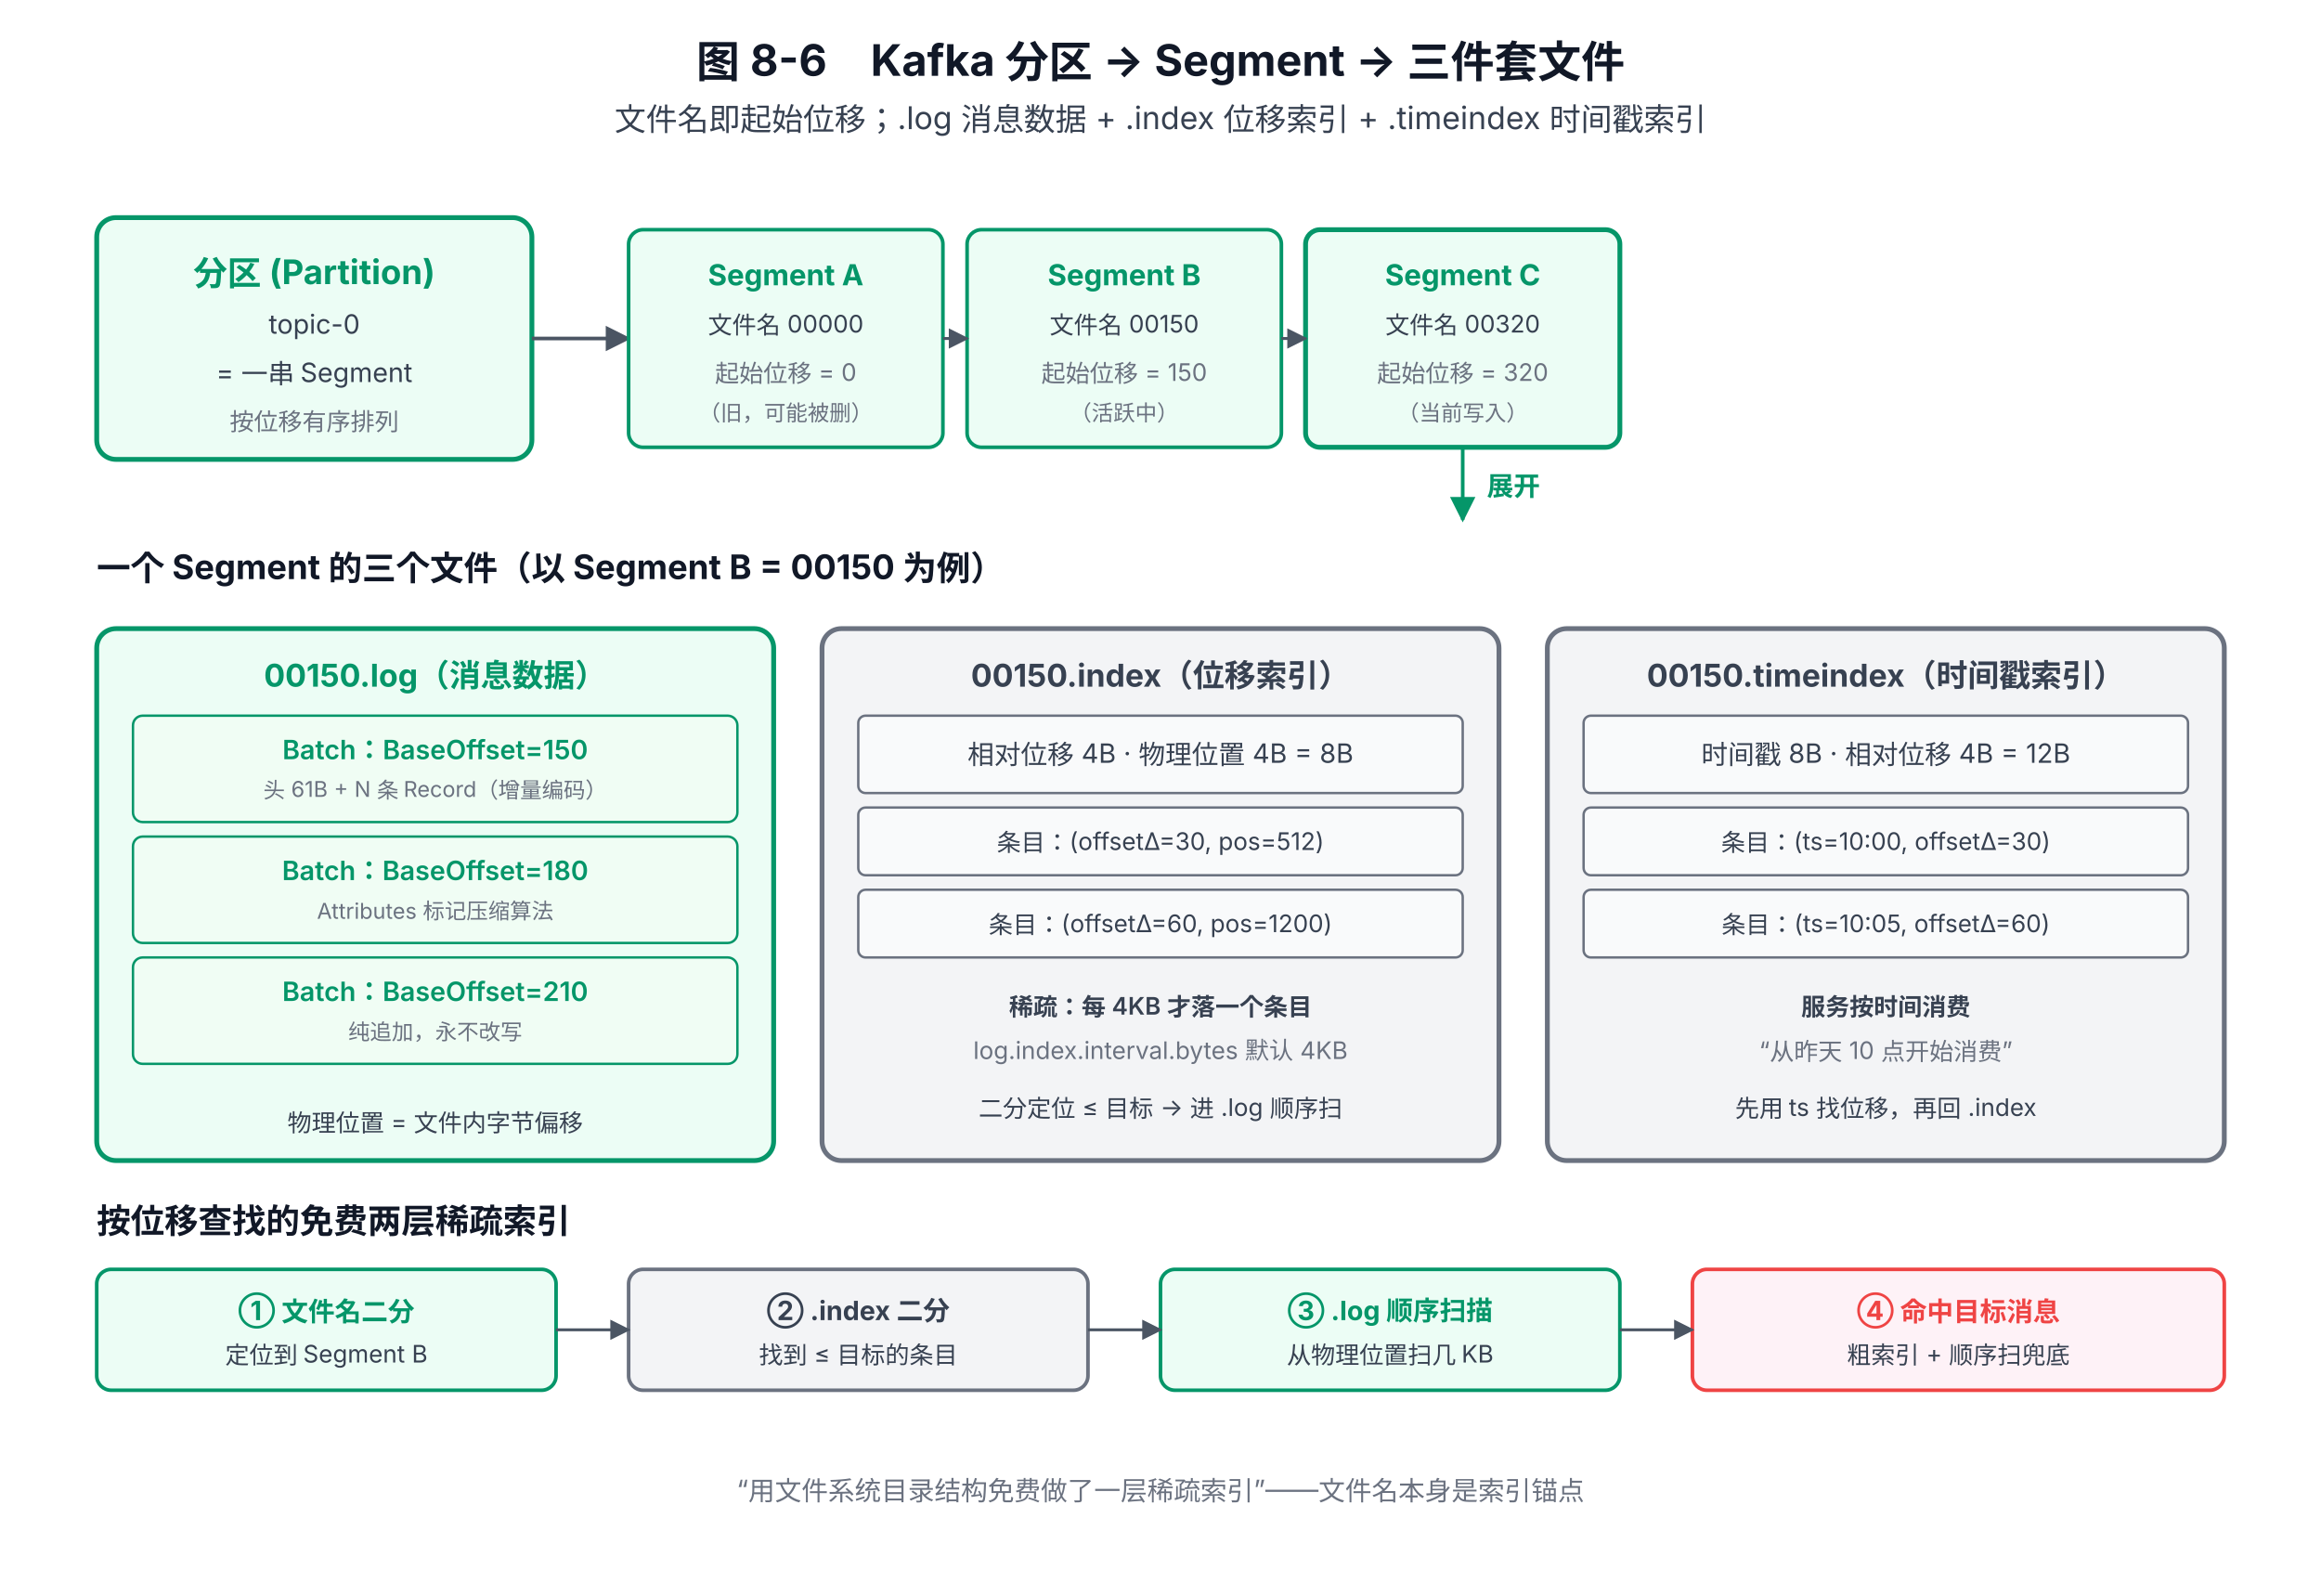
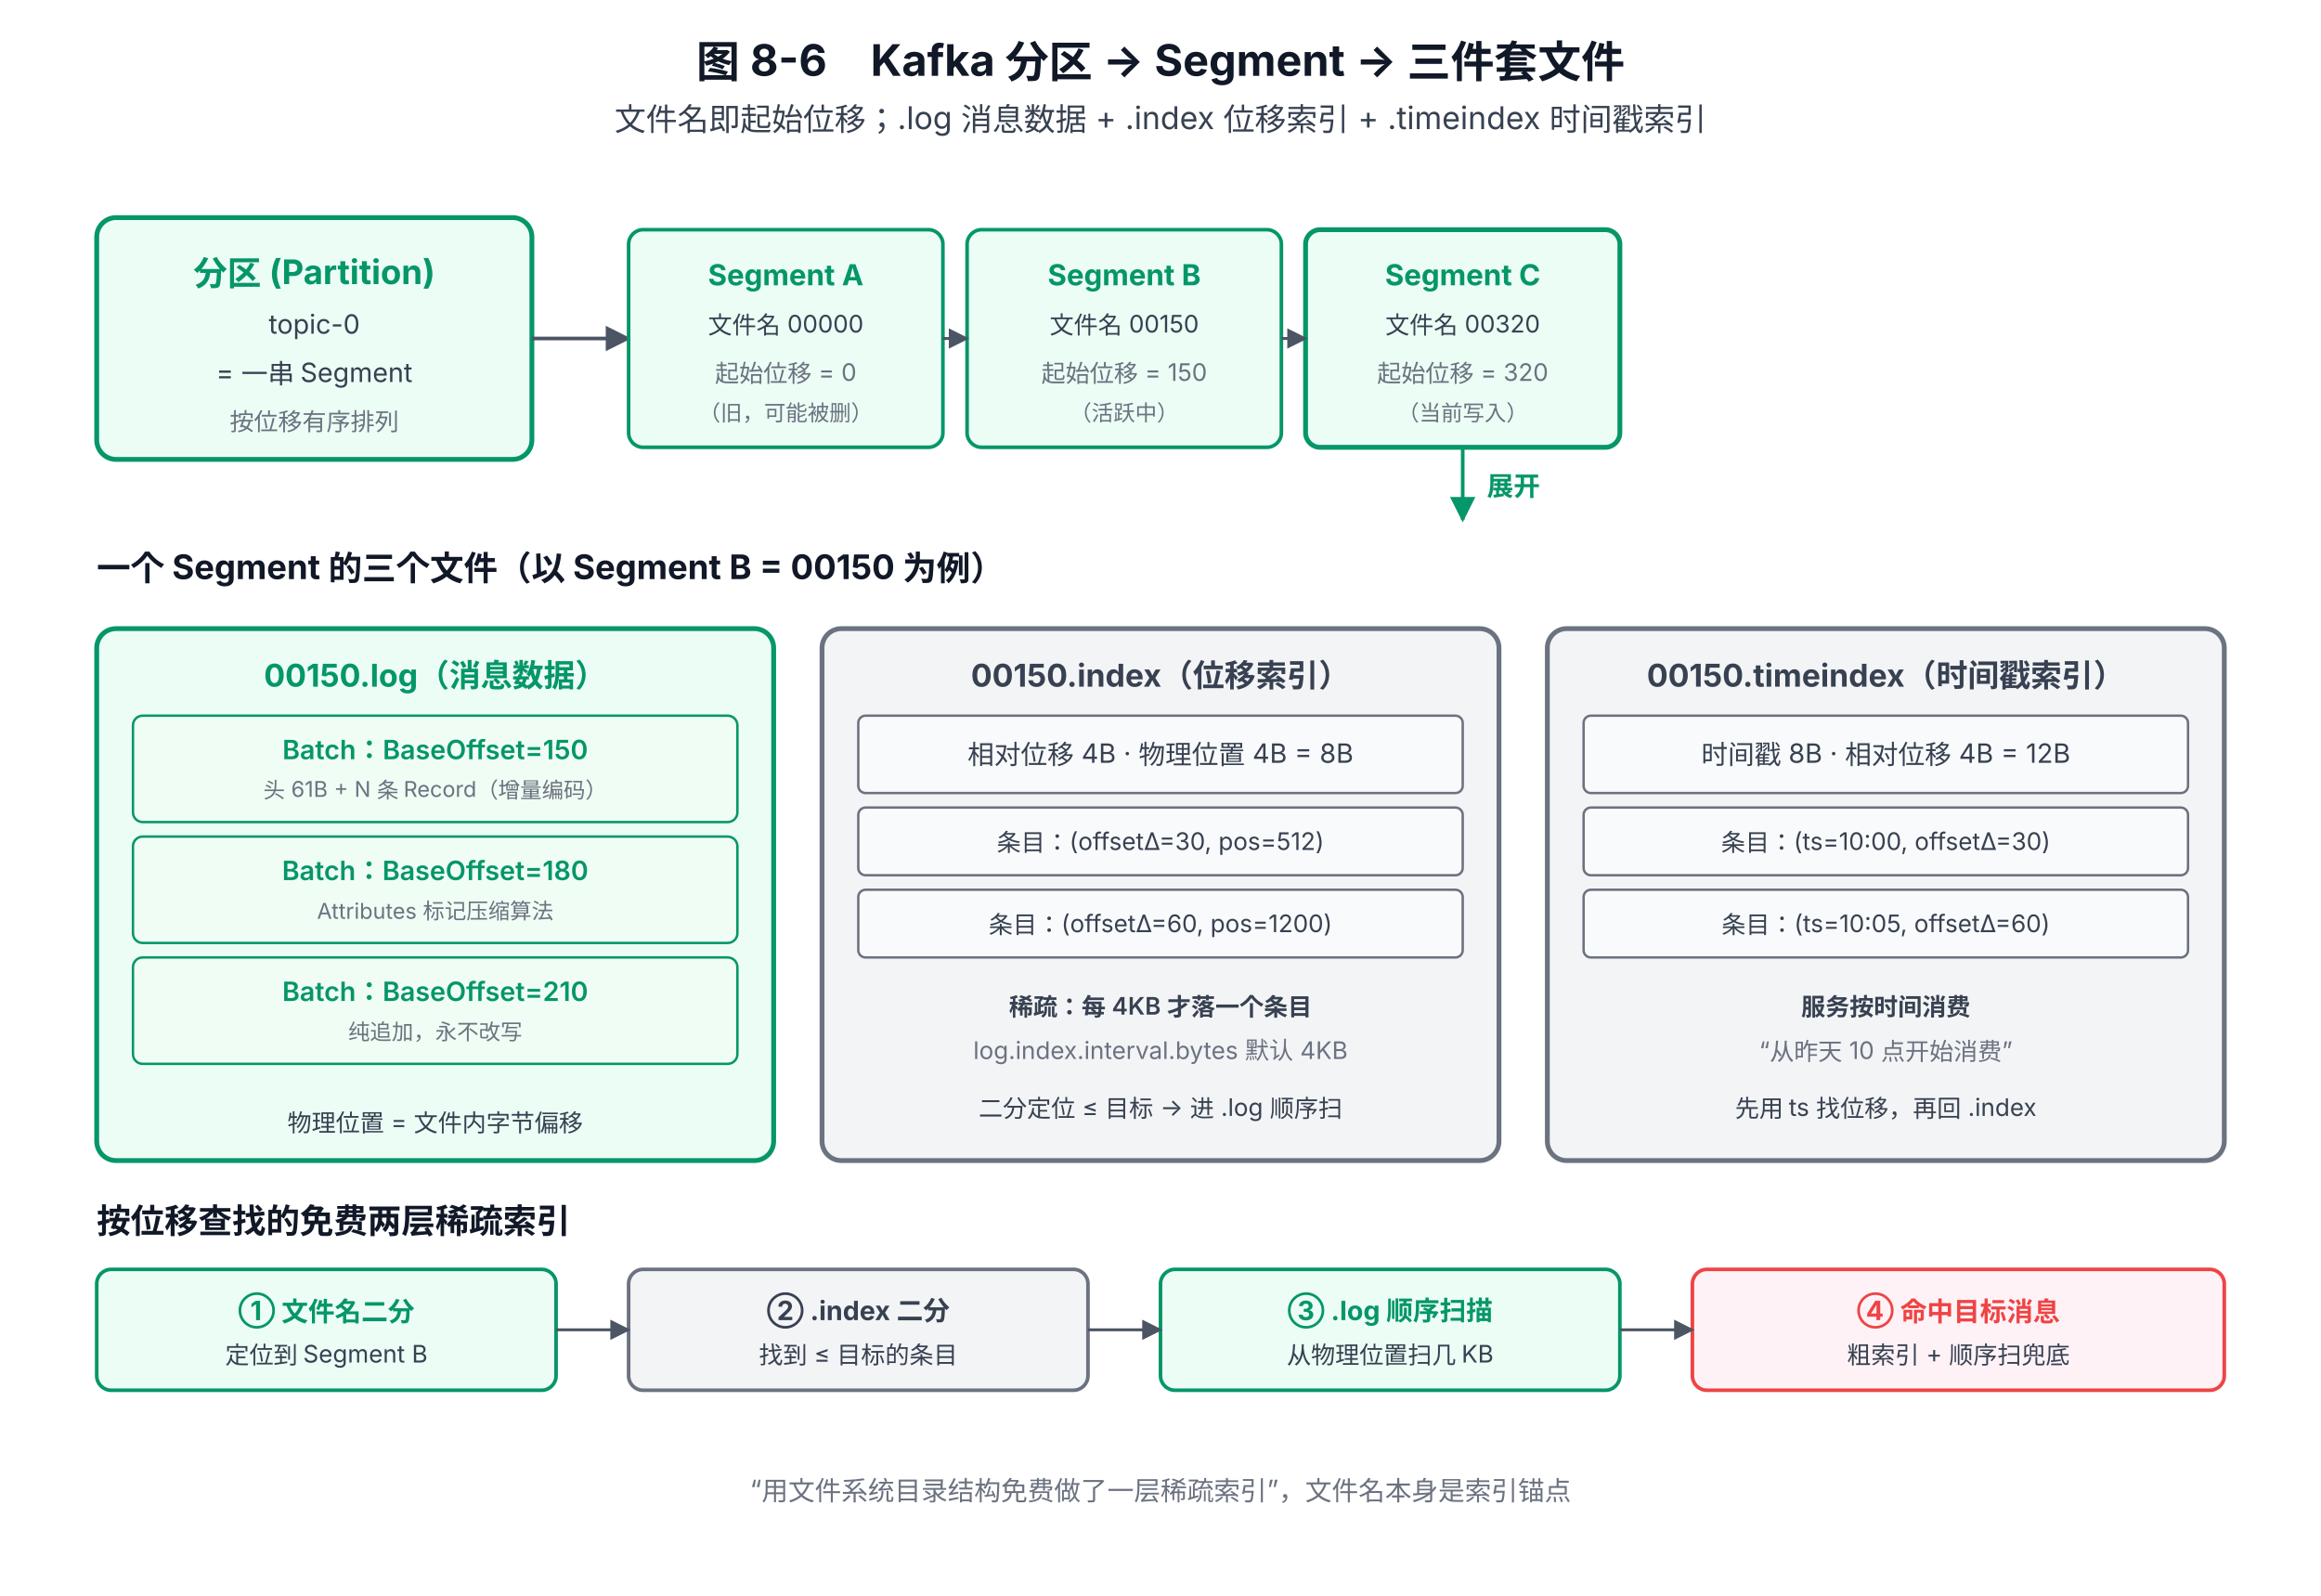
<svg xmlns="http://www.w3.org/2000/svg" viewBox="0 0 960 660" font-family="system-ui, -apple-system, 'PingFang SC', 'Microsoft YaHei', sans-serif">
  <defs>
    <marker id="arrow" viewBox="0 0 10 10" refX="9" refY="5" markerWidth="7" markerHeight="7" orient="auto-start-reverse">
      <path d="M0,0 L10,5 L0,10 z" fill="#4B5563" />
    </marker>
    <marker id="arrowG" viewBox="0 0 10 10" refX="9" refY="5" markerWidth="7" markerHeight="7" orient="auto-start-reverse">
      <path d="M0,0 L10,5 L0,10 z" fill="#059669" />
    </marker>
  </defs>
  <text x="480" y="32" text-anchor="middle" font-size="18" font-weight="700" fill="#111827">图 8-6　Kafka 分区 → Segment → 三件套文件</text>
  <text x="480" y="54" text-anchor="middle" font-size="13" fill="#374151">文件名即起始位移；.log 消息数据 + .index 位移索引 + .timeindex 时间戳索引</text>
  <rect x="40" y="90" width="180" height="100" rx="8" fill="#ECFDF5" stroke="#059669" stroke-width="2" />
  <text x="130" y="118" text-anchor="middle" font-size="14" font-weight="700" fill="#059669">分区 (Partition)</text>
  <text x="130" y="138" text-anchor="middle" font-size="11" fill="#374151">topic-0</text>
  <text x="130" y="158" text-anchor="middle" font-size="11" fill="#374151">= 一串 Segment</text>
  <text x="130" y="178" text-anchor="middle" font-size="10" fill="#6B7280">按位移有序排列</text>
  <line x1="220" y1="140" x2="260" y2="140" stroke="#4B5563" stroke-width="1.5" marker-end="url(#arrow)" />
  <rect x="260" y="95" width="130" height="90" rx="6" fill="#ECFDF5" stroke="#059669" stroke-width="1.5" />
  <text x="325" y="118" text-anchor="middle" font-size="12" font-weight="700" fill="#059669">Segment A</text>
  <text x="325" y="138" text-anchor="middle" font-size="10" fill="#374151">文件名 00000</text>
  <text x="325" y="158" text-anchor="middle" font-size="10" fill="#6B7280">起始位移 = 0</text>
  <text x="325" y="174" text-anchor="middle" font-size="9" fill="#6B7280">（旧，可能被删）</text>
  <rect x="400" y="95" width="130" height="90" rx="6" fill="#ECFDF5" stroke="#059669" stroke-width="1.5" />
  <text x="465" y="118" text-anchor="middle" font-size="12" font-weight="700" fill="#059669">Segment B</text>
  <text x="465" y="138" text-anchor="middle" font-size="10" fill="#374151">文件名 00150</text>
  <text x="465" y="158" text-anchor="middle" font-size="10" fill="#6B7280">起始位移 = 150</text>
  <text x="465" y="174" text-anchor="middle" font-size="9" fill="#6B7280">（活跃中）</text>
  <rect x="540" y="95" width="130" height="90" rx="6" fill="#ECFDF5" stroke="#059669" stroke-width="2" />
  <text x="605" y="118" text-anchor="middle" font-size="12" font-weight="700" fill="#059669">Segment C</text>
  <text x="605" y="138" text-anchor="middle" font-size="10" fill="#374151">文件名 00320</text>
  <text x="605" y="158" text-anchor="middle" font-size="10" fill="#6B7280">起始位移 = 320</text>
  <text x="605" y="174" text-anchor="middle" font-size="9" fill="#6B7280">（当前写入）</text>
  <line x1="390" y1="140" x2="400" y2="140" stroke="#4B5563" stroke-width="1.2" marker-end="url(#arrow)" />
  <line x1="530" y1="140" x2="540" y2="140" stroke="#4B5563" stroke-width="1.2" marker-end="url(#arrow)" />
  <line x1="605" y1="185" x2="605" y2="215" stroke="#059669" stroke-width="1.5" marker-end="url(#arrowG)" />
  <text x="615" y="205" font-size="11" font-weight="700" fill="#059669">展开</text>
  <text x="40" y="240" font-size="14" font-weight="700" fill="#111827">一个 Segment 的三个文件（以 Segment B = 00150 为例）</text>
  <rect x="40" y="260" width="280" height="220" rx="8" fill="#ECFDF5" stroke="#059669" stroke-width="2" />
  <text x="180" y="284" text-anchor="middle" font-size="13" font-weight="700" fill="#059669">00150.log（消息数据）</text>
  <rect x="55" y="296" width="250" height="44" rx="4" fill="#F0FDF4" stroke="#059669" stroke-width="1" />
  <text x="180" y="314" text-anchor="middle" font-size="11" font-weight="600" fill="#059669">Batch：BaseOffset=150</text>
  <text x="180" y="330" text-anchor="middle" font-size="9" fill="#6B7280">头 61B + N 条 Record（增量编码）</text>
  <rect x="55" y="346" width="250" height="44" rx="4" fill="#F0FDF4" stroke="#059669" stroke-width="1" />
  <text x="180" y="364" text-anchor="middle" font-size="11" font-weight="600" fill="#059669">Batch：BaseOffset=180</text>
  <text x="180" y="380" text-anchor="middle" font-size="9" fill="#6B7280">Attributes 标记压缩算法</text>
  <rect x="55" y="396" width="250" height="44" rx="4" fill="#F0FDF4" stroke="#059669" stroke-width="1" />
  <text x="180" y="414" text-anchor="middle" font-size="11" font-weight="600" fill="#059669">Batch：BaseOffset=210</text>
  <text x="180" y="430" text-anchor="middle" font-size="9" fill="#6B7280">纯追加，永不改写</text>
  <text x="180" y="468" text-anchor="middle" font-size="10" fill="#374151">物理位置 = 文件内字节偏移</text>
  <rect x="340" y="260" width="280" height="220" rx="8" fill="#F3F4F6" stroke="#6B7280" stroke-width="2" />
  <text x="480" y="284" text-anchor="middle" font-size="13" font-weight="700" fill="#374151">00150.index（位移索引）</text>
  <rect x="355" y="296" width="250" height="32" rx="3" fill="#F9FAFB" stroke="#6B7280" stroke-width="1" />
  <text x="480" y="316" text-anchor="middle" font-size="11" fill="#374151">相对位移 4B · 物理位置 4B = 8B</text>
  <rect x="355" y="334" width="250" height="28" rx="3" fill="#F9FAFB" stroke="#6B7280" stroke-width="1" />
  <text x="480" y="352" text-anchor="middle" font-size="10" fill="#374151">条目：(offsetΔ=30, pos=512)</text>
  <rect x="355" y="368" width="250" height="28" rx="3" fill="#F9FAFB" stroke="#6B7280" stroke-width="1" />
  <text x="480" y="386" text-anchor="middle" font-size="10" fill="#374151">条目：(offsetΔ=60, pos=1200)</text>
  <text x="480" y="420" text-anchor="middle" font-size="10" font-weight="600" fill="#374151">稀疏：每 4KB 才落一个条目</text>
  <text x="480" y="438" text-anchor="middle" font-size="10" fill="#6B7280">log.index.interval.bytes 默认 4KB</text>
  <text x="480" y="462" text-anchor="middle" font-size="10" fill="#374151">二分定位 ≤ 目标 → 进 .log 顺序扫</text>
  <rect x="640" y="260" width="280" height="220" rx="8" fill="#F3F4F6" stroke="#6B7280" stroke-width="2" />
  <text x="780" y="284" text-anchor="middle" font-size="13" font-weight="700" fill="#374151">00150.timeindex（时间戳索引）</text>
  <rect x="655" y="296" width="250" height="32" rx="3" fill="#F9FAFB" stroke="#6B7280" stroke-width="1" />
  <text x="780" y="316" text-anchor="middle" font-size="11" fill="#374151">时间戳 8B · 相对位移 4B = 12B</text>
  <rect x="655" y="334" width="250" height="28" rx="3" fill="#F9FAFB" stroke="#6B7280" stroke-width="1" />
  <text x="780" y="352" text-anchor="middle" font-size="10" fill="#374151">条目：(ts=10:00, offsetΔ=30)</text>
  <rect x="655" y="368" width="250" height="28" rx="3" fill="#F9FAFB" stroke="#6B7280" stroke-width="1" />
  <text x="780" y="386" text-anchor="middle" font-size="10" fill="#374151">条目：(ts=10:05, offsetΔ=60)</text>
  <text x="780" y="420" text-anchor="middle" font-size="10" font-weight="600" fill="#374151">服务按时间消费</text>
  <text x="780" y="438" text-anchor="middle" font-size="10" fill="#6B7280">“从昨天 10 点开始消费”</text>
  <text x="780" y="462" text-anchor="middle" font-size="10" fill="#374151">先用 ts 找位移，再回 .index</text>
  <text x="40" y="510" font-size="14" font-weight="700" fill="#111827">按位移查找的免费两层稀疏索引</text>
  <rect x="40" y="525" width="190" height="50" rx="6" fill="#ECFDF5" stroke="#059669" stroke-width="1.5" />
  <text x="135" y="546" text-anchor="middle" font-size="11" font-weight="700" fill="#059669">① 文件名二分</text>
  <text x="135" y="564" text-anchor="middle" font-size="10" fill="#374151">定位到 Segment B</text>
  <rect x="260" y="525" width="190" height="50" rx="6" fill="#F3F4F6" stroke="#6B7280" stroke-width="1.5" />
  <text x="355" y="546" text-anchor="middle" font-size="11" font-weight="700" fill="#374151">② .index 二分</text>
  <text x="355" y="564" text-anchor="middle" font-size="10" fill="#374151">找到 ≤ 目标的条目</text>
  <rect x="480" y="525" width="190" height="50" rx="6" fill="#ECFDF5" stroke="#059669" stroke-width="1.5" />
  <text x="575" y="546" text-anchor="middle" font-size="11" font-weight="700" fill="#059669">③ .log 顺序扫描</text>
  <text x="575" y="564" text-anchor="middle" font-size="10" fill="#374151">从物理位置扫几 KB</text>
  <rect x="700" y="525" width="220" height="50" rx="6" fill="#FEF2F7" stroke="#EF4444" stroke-width="1.5" />
  <text x="810" y="546" text-anchor="middle" font-size="11" font-weight="700" fill="#EF4444">④ 命中目标消息</text>
  <text x="810" y="564" text-anchor="middle" font-size="10" fill="#374151">粗索引 + 顺序扫兜底</text>
  <line x1="230" y1="550" x2="260" y2="550" stroke="#4B5563" stroke-width="1.2" marker-end="url(#arrow)" />
  <line x1="450" y1="550" x2="480" y2="550" stroke="#4B5563" stroke-width="1.2" marker-end="url(#arrow)" />
  <line x1="670" y1="550" x2="700" y2="550" stroke="#4B5563" stroke-width="1.2" marker-end="url(#arrow)" />
-   <text x="480" y="620" text-anchor="middle" font-size="11" fill="#6B7280">“用文件系统目录结构免费做了一层稀疏索引”——文件名本身是索引锚点</text>
+   <text x="480" y="620" text-anchor="middle" font-size="11" fill="#6B7280">“用文件系统目录结构免费做了一层稀疏索引”，文件名本身是索引锚点</text>
</svg>
